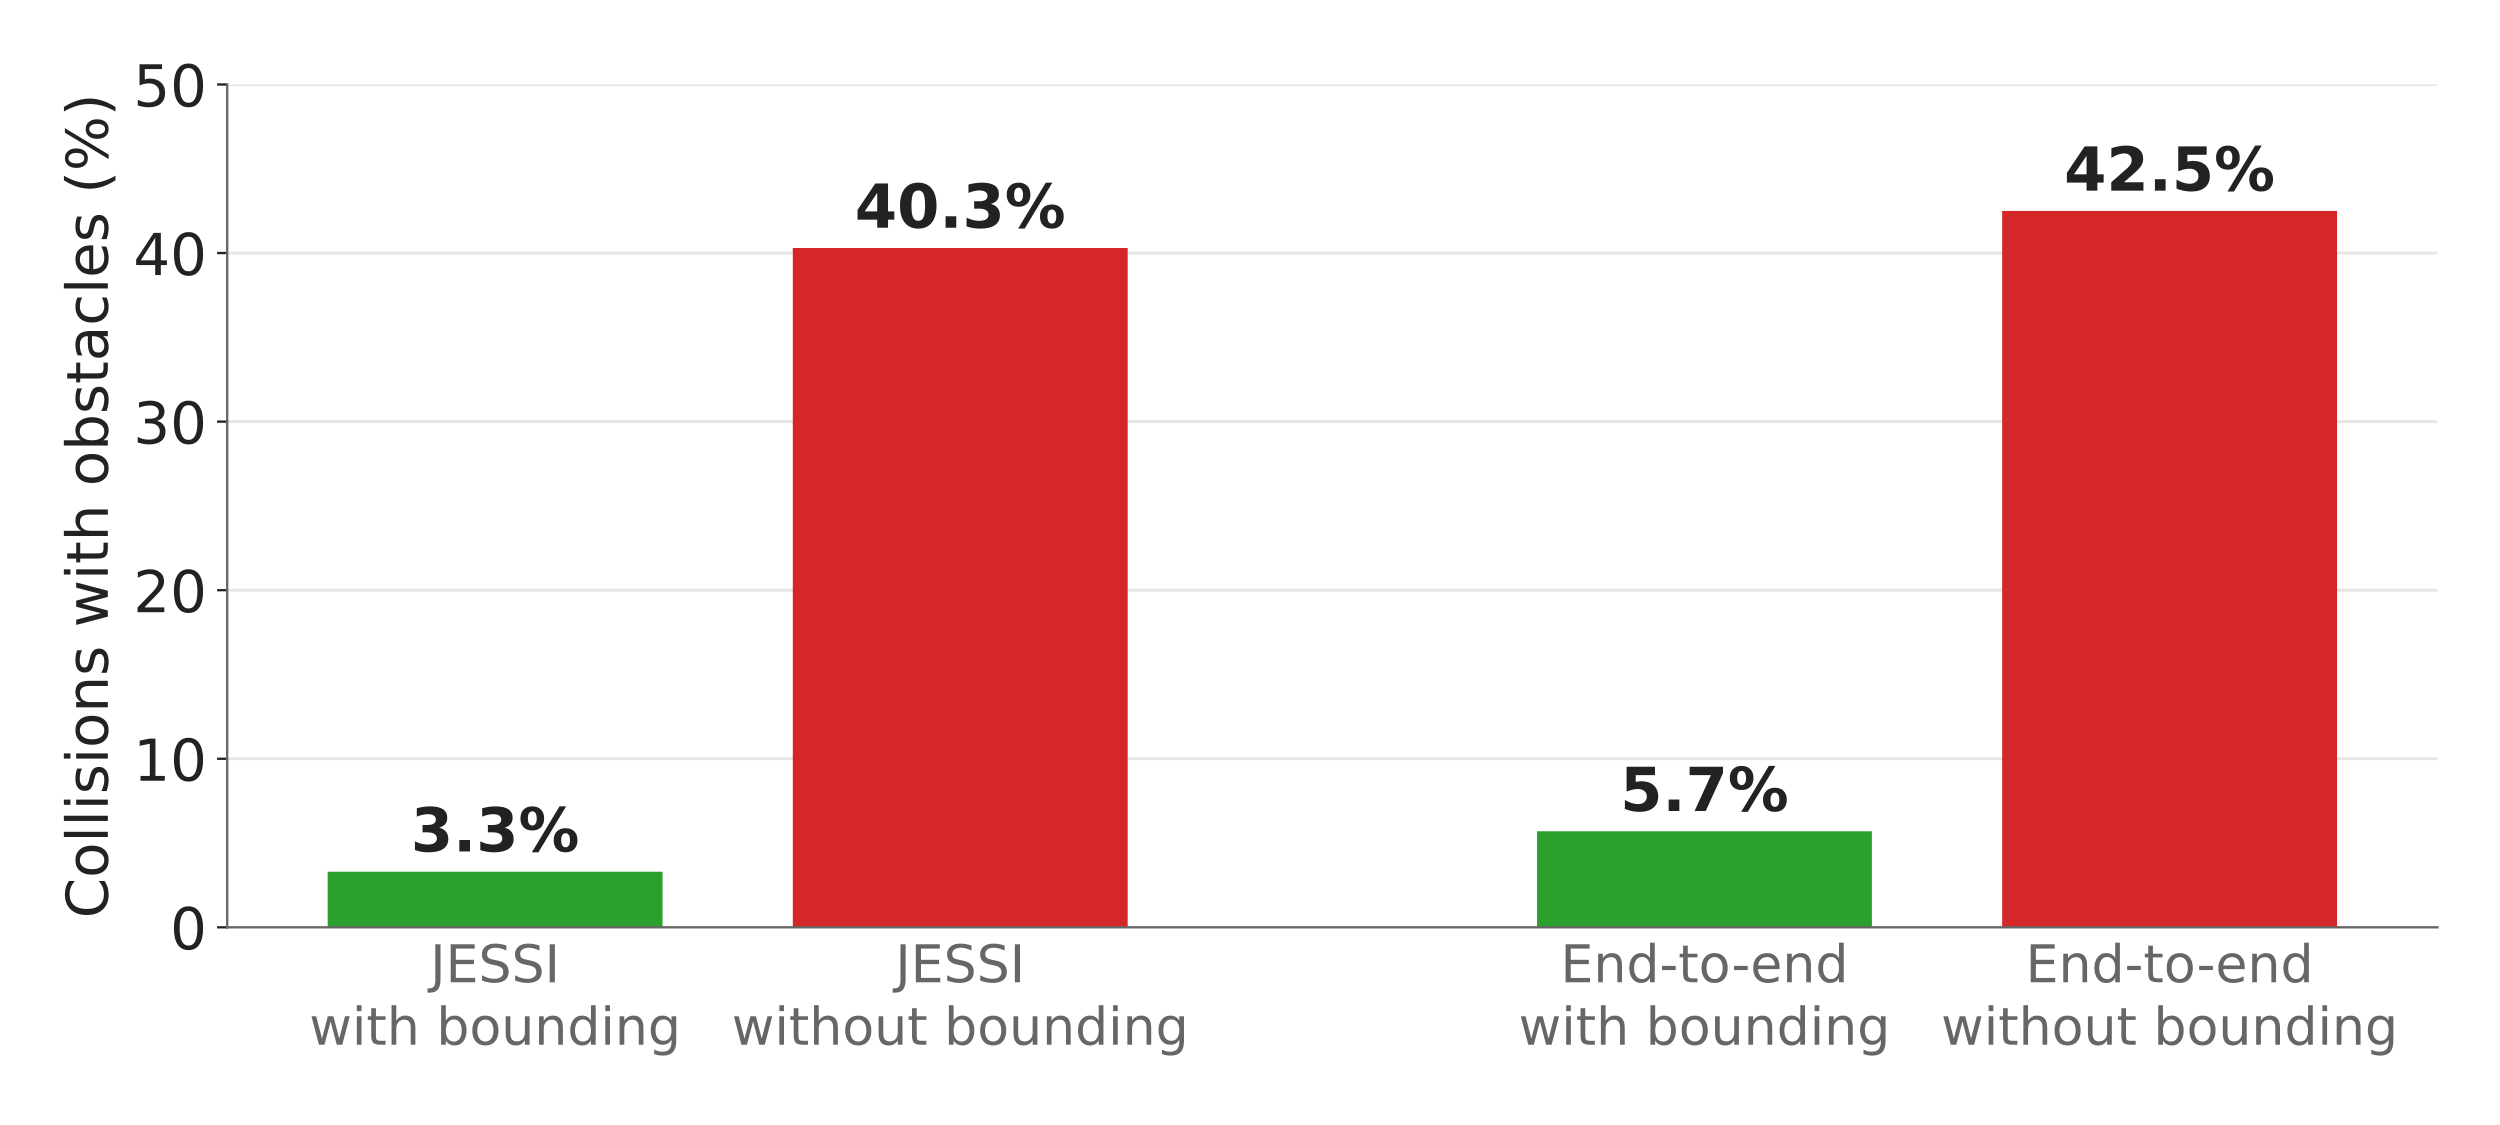
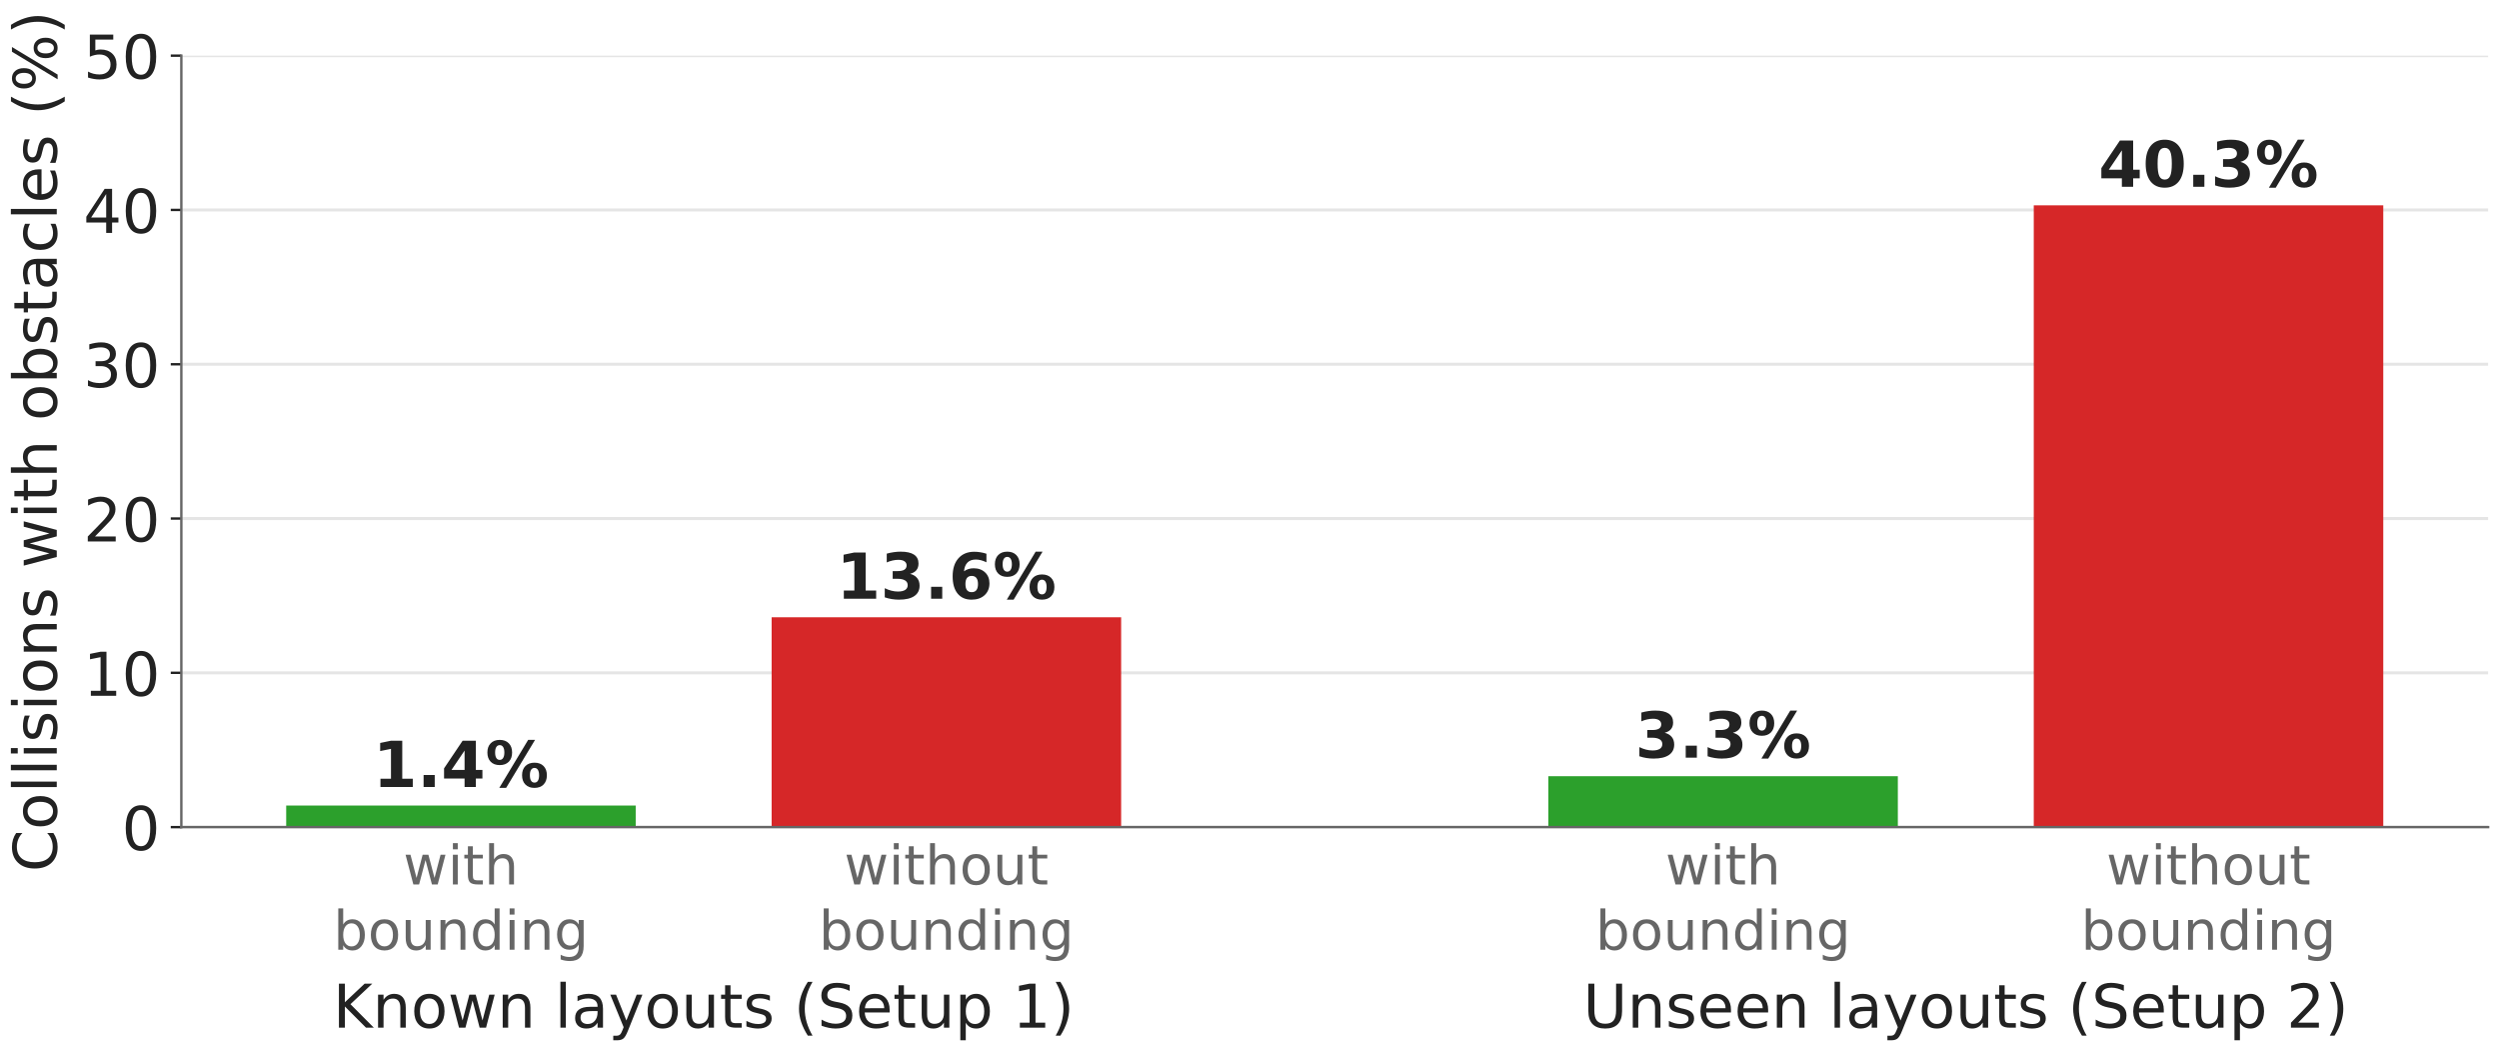
- <svg xmlns="http://www.w3.org/2000/svg" xmlns:xlink="http://www.w3.org/1999/xlink" width="864pt" height="388.8pt" viewBox="0 0 864 388.8" version="1.1">
+ <svg xmlns="http://www.w3.org/2000/svg" xmlns:xlink="http://www.w3.org/1999/xlink" width="827.532pt" height="348.584pt" viewBox="0 0 827.532 348.584" version="1.1">
  <defs>
    <style type="text/css">*{stroke-linejoin: round; stroke-linecap: butt}</style>
  </defs>
  <g id="figure_1">
    <g id="patch_1">
-       <path d="M 0 388.8  L 864 388.8  L 864 0  L 0 0  L 0 388.8  z " style="fill: none" />
+       <path d="M 0 348.584  L 827.532 348.584  L 827.532 0  L 0 0  L 0 348.584  z " style="fill: none" />
    </g>
    <g id="axes_1">
      <g id="patch_2">
-         <path d="M 78.52 320.485  L 842.4 320.485  L 842.4 29.198  L 78.52 29.198  L 78.52 320.485  z " style="fill: none" />
+         <path d="M 60.052 273.786  L 823.932 273.786  L 823.932 18.426  L 60.052 18.426  L 60.052 273.786  z " style="fill: none" />
      </g>
      <g id="matplotlib.axis_1">
        <g id="xtick_1">
          <g id="line2d_1" />
          <g id="text_1">
-             <text style="font-size: 18px; font-family: 'DejaVu Sans', 'Bitstream Vera Sans', 'Computer Modern Sans Serif', 'Lucida Grande', 'Verdana', 'Geneva', 'Lucid', 'Arial', 'Helvetica', 'Avant Garde', sans-serif; fill: #666666" transform="translate(148.6875 339.4621)">JESSI</text>
-             <text style="font-size: 18px; font-family: 'DejaVu Sans', 'Bitstream Vera Sans', 'Computer Modern Sans Serif', 'Lucida Grande', 'Verdana', 'Geneva', 'Lucid', 'Arial', 'Helvetica', 'Avant Garde', sans-serif; fill: #666666" transform="translate(106.8993 361.067)">with bounding</text>
+             <text style="font-size: 18px; font-family: 'DejaVu Sans', 'Bitstream Vera Sans', 'Computer Modern Sans Serif', 'Lucida Grande', 'Verdana', 'Geneva', 'Lucid', 'Arial', 'Helvetica', 'Avant Garde', sans-serif; fill: #666666" transform="translate(133.5504 292.7651)">with</text>
+             <text style="font-size: 18px; font-family: 'DejaVu Sans', 'Bitstream Vera Sans', 'Computer Modern Sans Serif', 'Lucida Grande', 'Verdana', 'Geneva', 'Lucid', 'Arial', 'Helvetica', 'Avant Garde', sans-serif; fill: #666666" transform="translate(110.3839 314.3701)">bounding</text>
          </g>
        </g>
        <g id="xtick_2">
          <g id="line2d_2" />
          <g id="text_2">
-             <text style="font-size: 18px; font-family: 'DejaVu Sans', 'Bitstream Vera Sans', 'Computer Modern Sans Serif', 'Lucida Grande', 'Verdana', 'Geneva', 'Lucid', 'Arial', 'Helvetica', 'Avant Garde', sans-serif; fill: #666666" transform="translate(309.4366 339.4621)">JESSI</text>
-             <text style="font-size: 18px; font-family: 'DejaVu Sans', 'Bitstream Vera Sans', 'Computer Modern Sans Serif', 'Lucida Grande', 'Verdana', 'Geneva', 'Lucid', 'Arial', 'Helvetica', 'Avant Garde', sans-serif; fill: #666666" transform="translate(252.9096 361.067)">without bounding</text>
+             <text style="font-size: 18px; font-family: 'DejaVu Sans', 'Bitstream Vera Sans', 'Computer Modern Sans Serif', 'Lucida Grande', 'Verdana', 'Geneva', 'Lucid', 'Arial', 'Helvetica', 'Avant Garde', sans-serif; fill: #666666" transform="translate(279.5607 292.7651)">without</text>
+             <text style="font-size: 18px; font-family: 'DejaVu Sans', 'Bitstream Vera Sans', 'Computer Modern Sans Serif', 'Lucida Grande', 'Verdana', 'Geneva', 'Lucid', 'Arial', 'Helvetica', 'Avant Garde', sans-serif; fill: #666666" transform="translate(271.133 314.3701)">bounding</text>
          </g>
        </g>
        <g id="xtick_3">
          <g id="line2d_3" />
          <g id="text_3">
-             <text style="font-size: 18px; font-family: 'DejaVu Sans', 'Bitstream Vera Sans', 'Computer Modern Sans Serif', 'Lucida Grande', 'Verdana', 'Geneva', 'Lucid', 'Arial', 'Helvetica', 'Avant Garde', sans-serif; fill: #666666" transform="translate(539.3034 339.4635)">End-to-end</text>
-             <text style="font-size: 18px; font-family: 'DejaVu Sans', 'Bitstream Vera Sans', 'Computer Modern Sans Serif', 'Lucida Grande', 'Verdana', 'Geneva', 'Lucid', 'Arial', 'Helvetica', 'Avant Garde', sans-serif; fill: #666666" transform="translate(524.8471 361.0684)">with bounding</text>
+             <text style="font-size: 18px; font-family: 'DejaVu Sans', 'Bitstream Vera Sans', 'Computer Modern Sans Serif', 'Lucida Grande', 'Verdana', 'Geneva', 'Lucid', 'Arial', 'Helvetica', 'Avant Garde', sans-serif; fill: #666666" transform="translate(551.4982 292.7651)">with</text>
+             <text style="font-size: 18px; font-family: 'DejaVu Sans', 'Bitstream Vera Sans', 'Computer Modern Sans Serif', 'Lucida Grande', 'Verdana', 'Geneva', 'Lucid', 'Arial', 'Helvetica', 'Avant Garde', sans-serif; fill: #666666" transform="translate(528.3317 314.3701)">bounding</text>
          </g>
        </g>
        <g id="xtick_4">
          <g id="line2d_4" />
          <g id="text_4">
-             <text style="font-size: 18px; font-family: 'DejaVu Sans', 'Bitstream Vera Sans', 'Computer Modern Sans Serif', 'Lucida Grande', 'Verdana', 'Geneva', 'Lucid', 'Arial', 'Helvetica', 'Avant Garde', sans-serif; fill: #666666" transform="translate(700.0525 339.4635)">End-to-end</text>
-             <text style="font-size: 18px; font-family: 'DejaVu Sans', 'Bitstream Vera Sans', 'Computer Modern Sans Serif', 'Lucida Grande', 'Verdana', 'Geneva', 'Lucid', 'Arial', 'Helvetica', 'Avant Garde', sans-serif; fill: #666666" transform="translate(670.8574 361.0684)">without bounding</text>
+             <text style="font-size: 18px; font-family: 'DejaVu Sans', 'Bitstream Vera Sans', 'Computer Modern Sans Serif', 'Lucida Grande', 'Verdana', 'Geneva', 'Lucid', 'Arial', 'Helvetica', 'Avant Garde', sans-serif; fill: #666666" transform="translate(697.5085 292.7651)">without</text>
+             <text style="font-size: 18px; font-family: 'DejaVu Sans', 'Bitstream Vera Sans', 'Computer Modern Sans Serif', 'Lucida Grande', 'Verdana', 'Geneva', 'Lucid', 'Arial', 'Helvetica', 'Avant Garde', sans-serif; fill: #666666" transform="translate(689.0808 314.3701)">bounding</text>
          </g>
        </g>
      </g>
      <g id="matplotlib.axis_2">
        <g id="ytick_1">
          <g id="line2d_5">
-             <path d="M 78.52 320.485  L 842.4 320.485  " clip-path="url(#p0d10c2593a)" style="fill: none; stroke: #e5e5e5; stroke-linecap: square" />
+             <path d="M 60.052 273.786  L 823.932 273.786  " clip-path="url(#pb7017f91e6)" style="fill: none; stroke: #e5e5e5; stroke-linecap: square" />
          </g>
          <g id="line2d_6">
            <defs>
-               <path id="m1686c1b64a" d="M 0 0  L -3.5 0  " style="stroke: #222222; stroke-width: 0.8" />
+               <path id="mb9e877c043" d="M 0 0  L -3.5 0  " style="stroke: #222222; stroke-width: 0.8" />
            </defs>
            <g>
-               <use xlink:href="#m1686c1b64a" x="78.52" y="320.485" style="fill: #222222; stroke: #222222; stroke-width: 0.8" />
+               <use xlink:href="#mb9e877c043" x="60.052" y="273.786" style="fill: #222222; stroke: #222222; stroke-width: 0.8" />
            </g>
          </g>
          <g id="text_5">
-             <text style="font-size: 20px; font-family: 'DejaVu Sans', 'Bitstream Vera Sans', 'Computer Modern Sans Serif', 'Lucida Grande', 'Verdana', 'Geneva', 'Lucid', 'Arial', 'Helvetica', 'Avant Garde', sans-serif; text-anchor: end; fill: #222222" x="71.52" y="328.082" transform="rotate(-0 71.52 328.0822)">0</text>
+             <text style="font-size: 20px; font-family: 'DejaVu Sans', 'Bitstream Vera Sans', 'Computer Modern Sans Serif', 'Lucida Grande', 'Verdana', 'Geneva', 'Lucid', 'Arial', 'Helvetica', 'Avant Garde', sans-serif; text-anchor: end; fill: #222222" x="53.052" y="281.384" transform="rotate(-0 53.05156 281.3839)">0</text>
          </g>
        </g>
        <g id="ytick_2">
          <g id="line2d_7">
-             <path d="M 78.52 262.227  L 842.4 262.227  " clip-path="url(#p0d10c2593a)" style="fill: none; stroke: #e5e5e5; stroke-linecap: square" />
+             <path d="M 60.052 222.714  L 823.932 222.714  " clip-path="url(#pb7017f91e6)" style="fill: none; stroke: #e5e5e5; stroke-linecap: square" />
          </g>
          <g id="line2d_8">
            <g>
-               <use xlink:href="#m1686c1b64a" x="78.52" y="262.227" style="fill: #222222; stroke: #222222; stroke-width: 0.8" />
+               <use xlink:href="#mb9e877c043" x="60.052" y="222.714" style="fill: #222222; stroke: #222222; stroke-width: 0.8" />
            </g>
          </g>
          <g id="text_6">
-             <text style="font-size: 20px; font-family: 'DejaVu Sans', 'Bitstream Vera Sans', 'Computer Modern Sans Serif', 'Lucida Grande', 'Verdana', 'Geneva', 'Lucid', 'Arial', 'Helvetica', 'Avant Garde', sans-serif; text-anchor: end; fill: #222222" x="71.52" y="269.825" transform="rotate(-0 71.52 269.8248)">10</text>
+             <text style="font-size: 20px; font-family: 'DejaVu Sans', 'Bitstream Vera Sans', 'Computer Modern Sans Serif', 'Lucida Grande', 'Verdana', 'Geneva', 'Lucid', 'Arial', 'Helvetica', 'Avant Garde', sans-serif; text-anchor: end; fill: #222222" x="53.052" y="230.312" transform="rotate(-0 53.05156 230.3119)">10</text>
          </g>
        </g>
        <g id="ytick_3">
          <g id="line2d_9">
-             <path d="M 78.52 203.97  L 842.4 203.97  " clip-path="url(#p0d10c2593a)" style="fill: none; stroke: #e5e5e5; stroke-linecap: square" />
+             <path d="M 60.052 171.642  L 823.932 171.642  " clip-path="url(#pb7017f91e6)" style="fill: none; stroke: #e5e5e5; stroke-linecap: square" />
          </g>
          <g id="line2d_10">
            <g>
-               <use xlink:href="#m1686c1b64a" x="78.52" y="203.97" style="fill: #222222; stroke: #222222; stroke-width: 0.8" />
+               <use xlink:href="#mb9e877c043" x="60.052" y="171.642" style="fill: #222222; stroke: #222222; stroke-width: 0.8" />
            </g>
          </g>
          <g id="text_7">
-             <text style="font-size: 20px; font-family: 'DejaVu Sans', 'Bitstream Vera Sans', 'Computer Modern Sans Serif', 'Lucida Grande', 'Verdana', 'Geneva', 'Lucid', 'Arial', 'Helvetica', 'Avant Garde', sans-serif; text-anchor: end; fill: #222222" x="71.52" y="211.567" transform="rotate(-0 71.52 211.5674)">20</text>
+             <text style="font-size: 20px; font-family: 'DejaVu Sans', 'Bitstream Vera Sans', 'Computer Modern Sans Serif', 'Lucida Grande', 'Verdana', 'Geneva', 'Lucid', 'Arial', 'Helvetica', 'Avant Garde', sans-serif; text-anchor: end; fill: #222222" x="53.052" y="179.24" transform="rotate(-0 53.05156 179.2399)">20</text>
          </g>
        </g>
        <g id="ytick_4">
          <g id="line2d_11">
-             <path d="M 78.52 145.712  L 842.4 145.712  " clip-path="url(#p0d10c2593a)" style="fill: none; stroke: #e5e5e5; stroke-linecap: square" />
+             <path d="M 60.052 120.57  L 823.932 120.57  " clip-path="url(#pb7017f91e6)" style="fill: none; stroke: #e5e5e5; stroke-linecap: square" />
          </g>
          <g id="line2d_12">
            <g>
-               <use xlink:href="#m1686c1b64a" x="78.52" y="145.712" style="fill: #222222; stroke: #222222; stroke-width: 0.8" />
+               <use xlink:href="#mb9e877c043" x="60.052" y="120.57" style="fill: #222222; stroke: #222222; stroke-width: 0.8" />
            </g>
          </g>
          <g id="text_8">
-             <text style="font-size: 20px; font-family: 'DejaVu Sans', 'Bitstream Vera Sans', 'Computer Modern Sans Serif', 'Lucida Grande', 'Verdana', 'Geneva', 'Lucid', 'Arial', 'Helvetica', 'Avant Garde', sans-serif; text-anchor: end; fill: #222222" x="71.52" y="153.31" transform="rotate(-0 71.52 153.3101)">30</text>
+             <text style="font-size: 20px; font-family: 'DejaVu Sans', 'Bitstream Vera Sans', 'Computer Modern Sans Serif', 'Lucida Grande', 'Verdana', 'Geneva', 'Lucid', 'Arial', 'Helvetica', 'Avant Garde', sans-serif; text-anchor: end; fill: #222222" x="53.052" y="128.168" transform="rotate(-0 53.05156 128.1679)">30</text>
          </g>
        </g>
        <g id="ytick_5">
          <g id="line2d_13">
-             <path d="M 78.52 87.455  L 842.4 87.455  " clip-path="url(#p0d10c2593a)" style="fill: none; stroke: #e5e5e5; stroke-linecap: square" />
+             <path d="M 60.052 69.498  L 823.932 69.498  " clip-path="url(#pb7017f91e6)" style="fill: none; stroke: #e5e5e5; stroke-linecap: square" />
          </g>
          <g id="line2d_14">
            <g>
-               <use xlink:href="#m1686c1b64a" x="78.52" y="87.455" style="fill: #222222; stroke: #222222; stroke-width: 0.8" />
+               <use xlink:href="#mb9e877c043" x="60.052" y="69.498" style="fill: #222222; stroke: #222222; stroke-width: 0.8" />
            </g>
          </g>
          <g id="text_9">
-             <text style="font-size: 20px; font-family: 'DejaVu Sans', 'Bitstream Vera Sans', 'Computer Modern Sans Serif', 'Lucida Grande', 'Verdana', 'Geneva', 'Lucid', 'Arial', 'Helvetica', 'Avant Garde', sans-serif; text-anchor: end; fill: #222222" x="71.52" y="95.053" transform="rotate(-0 71.52 95.05269)">40</text>
+             <text style="font-size: 20px; font-family: 'DejaVu Sans', 'Bitstream Vera Sans', 'Computer Modern Sans Serif', 'Lucida Grande', 'Verdana', 'Geneva', 'Lucid', 'Arial', 'Helvetica', 'Avant Garde', sans-serif; text-anchor: end; fill: #222222" x="53.052" y="77.096" transform="rotate(-0 53.05156 77.09594)">40</text>
          </g>
        </g>
        <g id="ytick_6">
          <g id="line2d_15">
-             <path d="M 78.52 29.198  L 842.4 29.198  " clip-path="url(#p0d10c2593a)" style="fill: none; stroke: #e5e5e5; stroke-linecap: square" />
+             <path d="M 60.052 18.426  L 823.932 18.426  " clip-path="url(#pb7017f91e6)" style="fill: none; stroke: #e5e5e5; stroke-linecap: square" />
          </g>
          <g id="line2d_16">
            <g>
-               <use xlink:href="#m1686c1b64a" x="78.52" y="29.198" style="fill: #222222; stroke: #222222; stroke-width: 0.8" />
+               <use xlink:href="#mb9e877c043" x="60.052" y="18.426" style="fill: #222222; stroke: #222222; stroke-width: 0.8" />
            </g>
          </g>
          <g id="text_10">
-             <text style="font-size: 20px; font-family: 'DejaVu Sans', 'Bitstream Vera Sans', 'Computer Modern Sans Serif', 'Lucida Grande', 'Verdana', 'Geneva', 'Lucid', 'Arial', 'Helvetica', 'Avant Garde', sans-serif; text-anchor: end; fill: #222222" x="71.52" y="36.795" transform="rotate(-0 71.52 36.79531)">50</text>
+             <text style="font-size: 20px; font-family: 'DejaVu Sans', 'Bitstream Vera Sans', 'Computer Modern Sans Serif', 'Lucida Grande', 'Verdana', 'Geneva', 'Lucid', 'Arial', 'Helvetica', 'Avant Garde', sans-serif; text-anchor: end; fill: #222222" x="53.052" y="26.024" transform="rotate(-0 53.05156 26.02396)">50</text>
          </g>
        </g>
        <g id="text_11">
-           <text style="font-size: 20px; font-family: 'DejaVu Sans', 'Bitstream Vera Sans', 'Computer Modern Sans Serif', 'Lucida Grande', 'Verdana', 'Geneva', 'Lucid', 'Arial', 'Helvetica', 'Avant Garde', sans-serif; text-anchor: middle; fill: #222222" x="37.265" y="174.841" transform="rotate(-90 37.26531 174.8411)">Collisions with obstacles (%)</text>
+           <text style="font-size: 20px; font-family: 'DejaVu Sans', 'Bitstream Vera Sans', 'Computer Modern Sans Serif', 'Lucida Grande', 'Verdana', 'Geneva', 'Lucid', 'Arial', 'Helvetica', 'Avant Garde', sans-serif; text-anchor: middle; fill: #222222" x="18.797" y="146.106" transform="rotate(-90 18.79688 146.1062)">Collisions with obstacles (%)</text>
        </g>
      </g>
      <g id="patch_3">
-         <path d="M 113.242 320.485  L 228.981 320.485  L 228.981 301.26  L 113.242 301.26  z " clip-path="url(#p0d10c2593a)" style="fill: #2ca02c" />
+         <path d="M 94.773 273.786  L 210.513 273.786  L 210.513 266.636  L 94.773 266.636  z " clip-path="url(#pb7017f91e6)" style="fill: #2ca02c" />
      </g>
      <g id="patch_4">
-         <path d="M 273.991 320.485  L 389.73 320.485  L 389.73 85.707  L 273.991 85.707  z " clip-path="url(#p0d10c2593a)" style="fill: #d62728" />
+         <path d="M 255.523 273.786  L 371.262 273.786  L 371.262 204.328  L 255.523 204.328  z " clip-path="url(#pb7017f91e6)" style="fill: #d62728" />
      </g>
      <g id="patch_5">
-         <path d="M 531.19 320.485  L 646.929 320.485  L 646.929 287.278  L 531.19 287.278  z " clip-path="url(#p0d10c2593a)" style="fill: #2ca02c" />
+         <path d="M 512.721 273.786  L 628.461 273.786  L 628.461 256.932  L 512.721 256.932  z " clip-path="url(#pb7017f91e6)" style="fill: #2ca02c" />
      </g>
      <g id="patch_6">
-         <path d="M 691.939 320.485  L 807.678 320.485  L 807.678 72.891  L 691.939 72.891  z " clip-path="url(#p0d10c2593a)" style="fill: #d62728" />
+         <path d="M 673.47 273.786  L 789.21 273.786  L 789.21 67.966  L 673.47 67.966  z " clip-path="url(#pb7017f91e6)" style="fill: #d62728" />
      </g>
      <g id="patch_7">
-         <path d="M 78.52 320.485  L 78.52 29.198  " style="fill: none; stroke: #666666; stroke-width: 0.8; stroke-linejoin: miter; stroke-linecap: square" />
+         <path d="M 60.052 273.786  L 60.052 18.426  " style="fill: none; stroke: #666666; stroke-width: 0.8; stroke-linejoin: miter; stroke-linecap: square" />
      </g>
      <g id="patch_8">
-         <path d="M 78.52 320.485  L 842.4 320.485  " style="fill: none; stroke: #666666; stroke-width: 0.8; stroke-linejoin: miter; stroke-linecap: square" />
+         <path d="M 60.052 273.786  L 823.932 273.786  " style="fill: none; stroke: #666666; stroke-width: 0.8; stroke-linejoin: miter; stroke-linecap: square" />
      </g>
      <g id="text_12">
-         <text style="font-weight: 700; font-size: 21px; font-family: 'DejaVu Sans', 'Bitstream Vera Sans', 'Computer Modern Sans Serif', 'Lucida Grande', 'Verdana', 'Geneva', 'Lucid', 'Arial', 'Helvetica', 'Avant Garde', sans-serif; text-anchor: middle; fill: #222222" x="171.112" y="294.269" transform="rotate(-0 171.1115 294.2687)">3.3%</text>
+         <text style="font-weight: 700; font-size: 21px; font-family: 'DejaVu Sans', 'Bitstream Vera Sans', 'Computer Modern Sans Serif', 'Lucida Grande', 'Verdana', 'Geneva', 'Lucid', 'Arial', 'Helvetica', 'Avant Garde', sans-serif; text-anchor: middle; fill: #222222" x="152.643" y="260.507" transform="rotate(-0 152.6431 260.5075)">1.4%</text>
      </g>
      <g id="text_13">
-         <text style="font-weight: 700; font-size: 21px; font-family: 'DejaVu Sans', 'Bitstream Vera Sans', 'Computer Modern Sans Serif', 'Lucida Grande', 'Verdana', 'Geneva', 'Lucid', 'Arial', 'Helvetica', 'Avant Garde', sans-serif; text-anchor: middle; fill: #222222" x="331.861" y="78.716" transform="rotate(-0 331.8607 78.71643)">40.3%</text>
+         <text style="font-weight: 700; font-size: 21px; font-family: 'DejaVu Sans', 'Bitstream Vera Sans', 'Computer Modern Sans Serif', 'Lucida Grande', 'Verdana', 'Geneva', 'Lucid', 'Arial', 'Helvetica', 'Avant Garde', sans-serif; text-anchor: middle; fill: #222222" x="313.392" y="198.2" transform="rotate(-0 313.3922 198.1997)">13.6%</text>
      </g>
      <g id="text_14">
-         <text style="font-weight: 700; font-size: 21px; font-family: 'DejaVu Sans', 'Bitstream Vera Sans', 'Computer Modern Sans Serif', 'Lucida Grande', 'Verdana', 'Geneva', 'Lucid', 'Arial', 'Helvetica', 'Avant Garde', sans-serif; text-anchor: middle; fill: #222222" x="589.059" y="280.287" transform="rotate(-0 589.0593 280.2869)">5.7%</text>
+         <text style="font-weight: 700; font-size: 21px; font-family: 'DejaVu Sans', 'Bitstream Vera Sans', 'Computer Modern Sans Serif', 'Lucida Grande', 'Verdana', 'Geneva', 'Lucid', 'Arial', 'Helvetica', 'Avant Garde', sans-serif; text-anchor: middle; fill: #222222" x="570.591" y="250.804" transform="rotate(-0 570.5909 250.8038)">3.3%</text>
      </g>
      <g id="text_15">
-         <text style="font-weight: 700; font-size: 21px; font-family: 'DejaVu Sans', 'Bitstream Vera Sans', 'Computer Modern Sans Serif', 'Lucida Grande', 'Verdana', 'Geneva', 'Lucid', 'Arial', 'Helvetica', 'Avant Garde', sans-serif; text-anchor: middle; fill: #222222" x="749.808" y="65.9" transform="rotate(-0 749.8085 65.8998)">42.5%</text>
+         <text style="font-weight: 700; font-size: 21px; font-family: 'DejaVu Sans', 'Bitstream Vera Sans', 'Computer Modern Sans Serif', 'Lucida Grande', 'Verdana', 'Geneva', 'Lucid', 'Arial', 'Helvetica', 'Avant Garde', sans-serif; text-anchor: middle; fill: #222222" x="731.34" y="61.837" transform="rotate(-0 731.34 61.83748)">40.3%</text>
+       </g>
+       <g id="text_16">
+         <text style="font-size: 20px; font-family: 'DejaVu Sans', 'Bitstream Vera Sans', 'Computer Modern Sans Serif', 'Lucida Grande', 'Verdana', 'Geneva', 'Lucid', 'Arial', 'Helvetica', 'Avant Garde', sans-serif; text-anchor: middle; fill: #222222" x="233.018" y="340.18" transform="rotate(-0 233.0177 340.1798)">Known layouts (Setup 1)</text>
+       </g>
+       <g id="text_17">
+         <text style="font-size: 20px; font-family: 'DejaVu Sans', 'Bitstream Vera Sans', 'Computer Modern Sans Serif', 'Lucida Grande', 'Verdana', 'Geneva', 'Lucid', 'Arial', 'Helvetica', 'Avant Garde', sans-serif; text-anchor: middle; fill: #222222" x="650.965" y="340.18" transform="rotate(-0 650.9655 340.1798)">Unseen layouts (Setup 2)</text>
      </g>
    </g>
  </g>
  <defs>
-     <clipPath id="p0d10c2593a">
-       <rect x="78.52" y="29.198" width="763.88" height="291.287" />
+     <clipPath id="pb7017f91e6">
+       <rect x="60.052" y="18.426" width="763.88" height="255.36" />
    </clipPath>
  </defs>
</svg>
